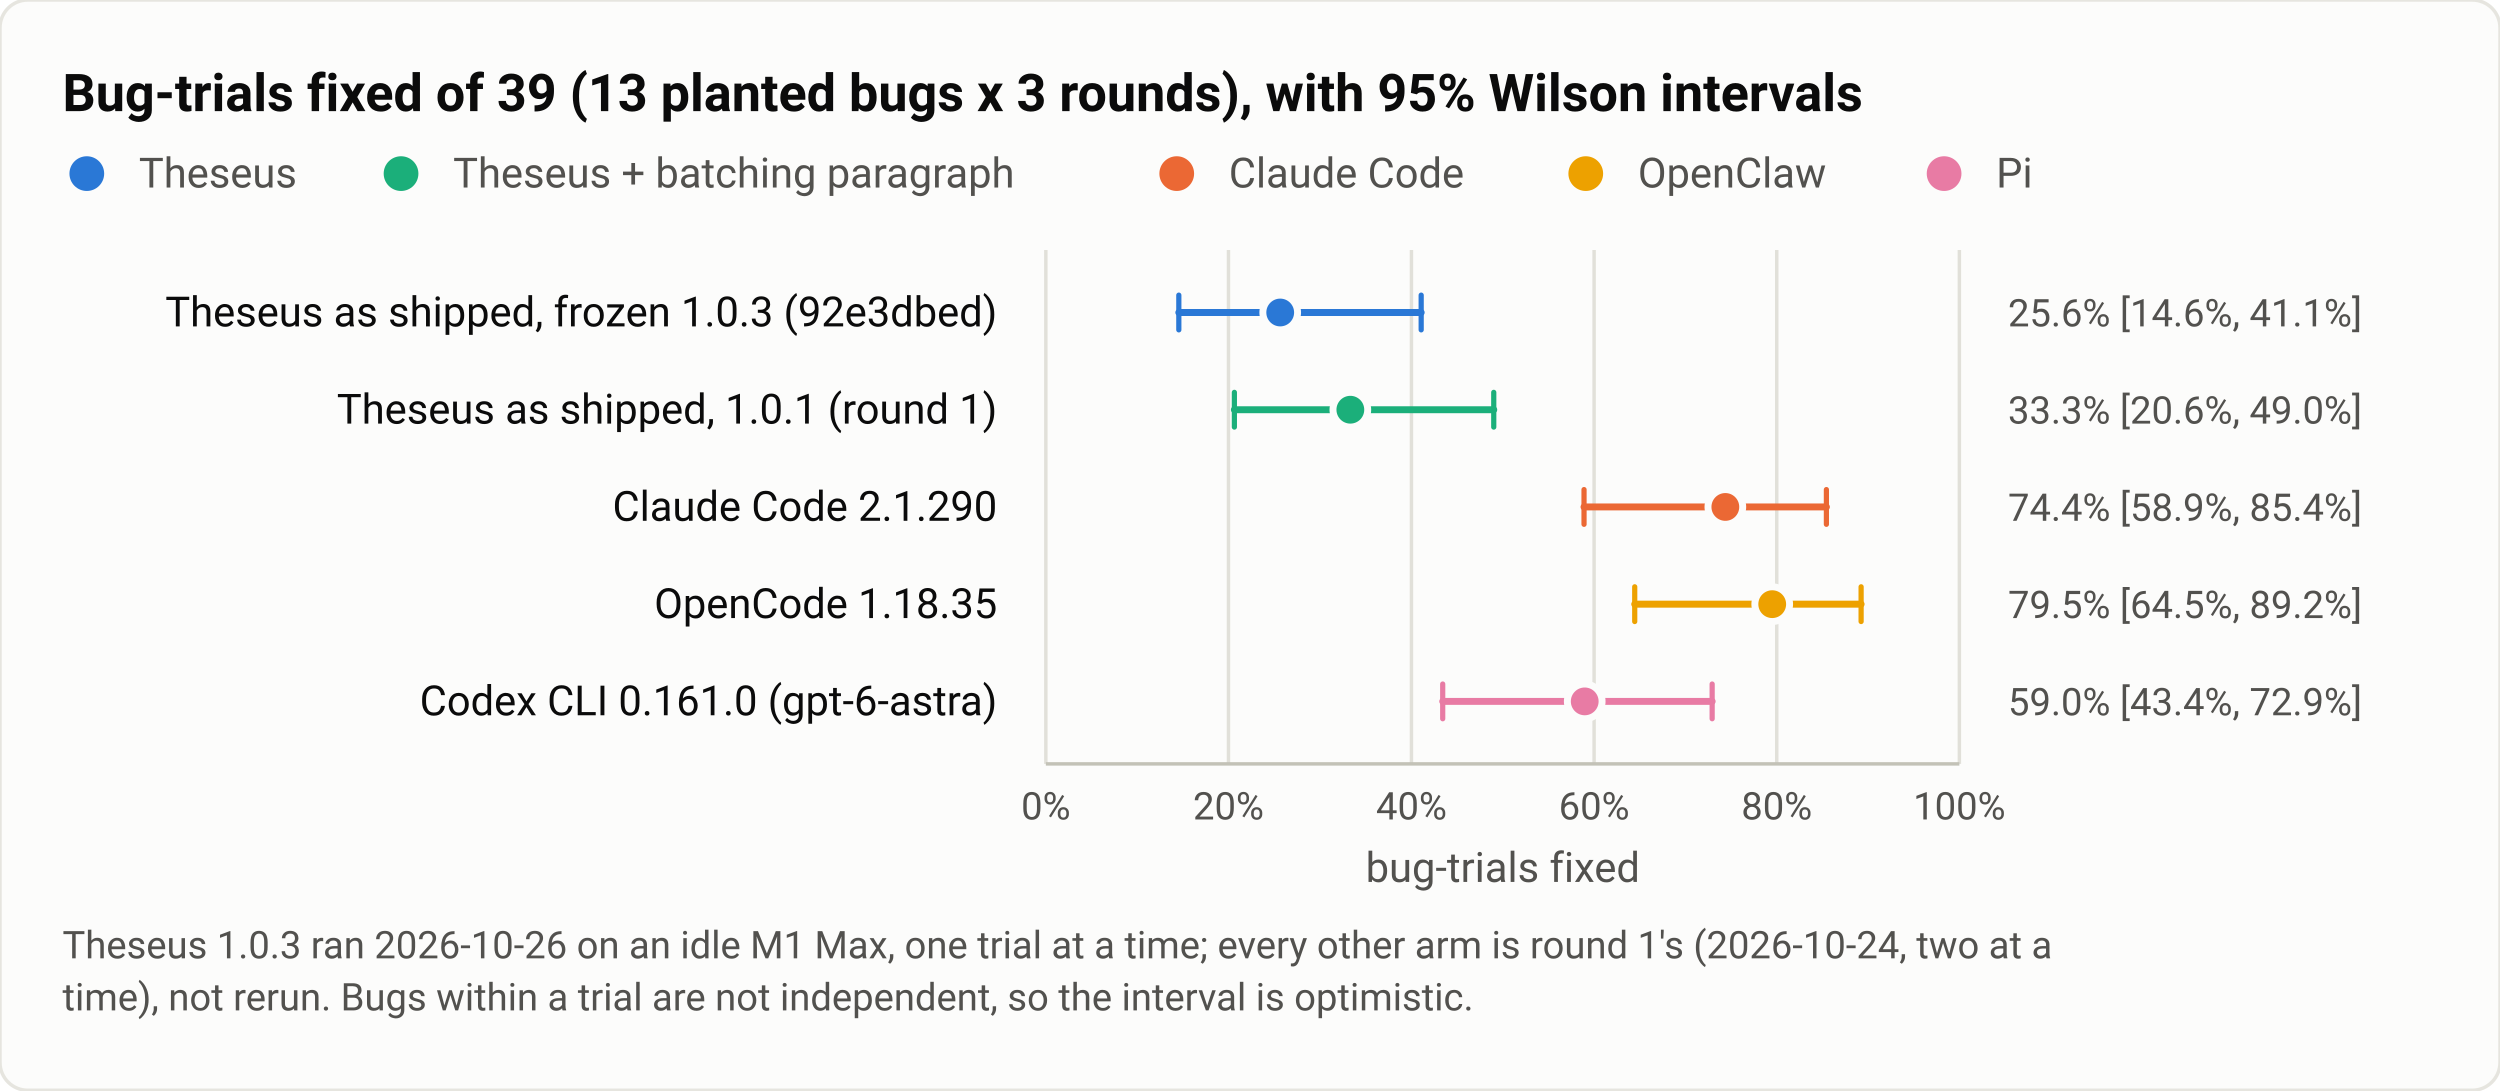
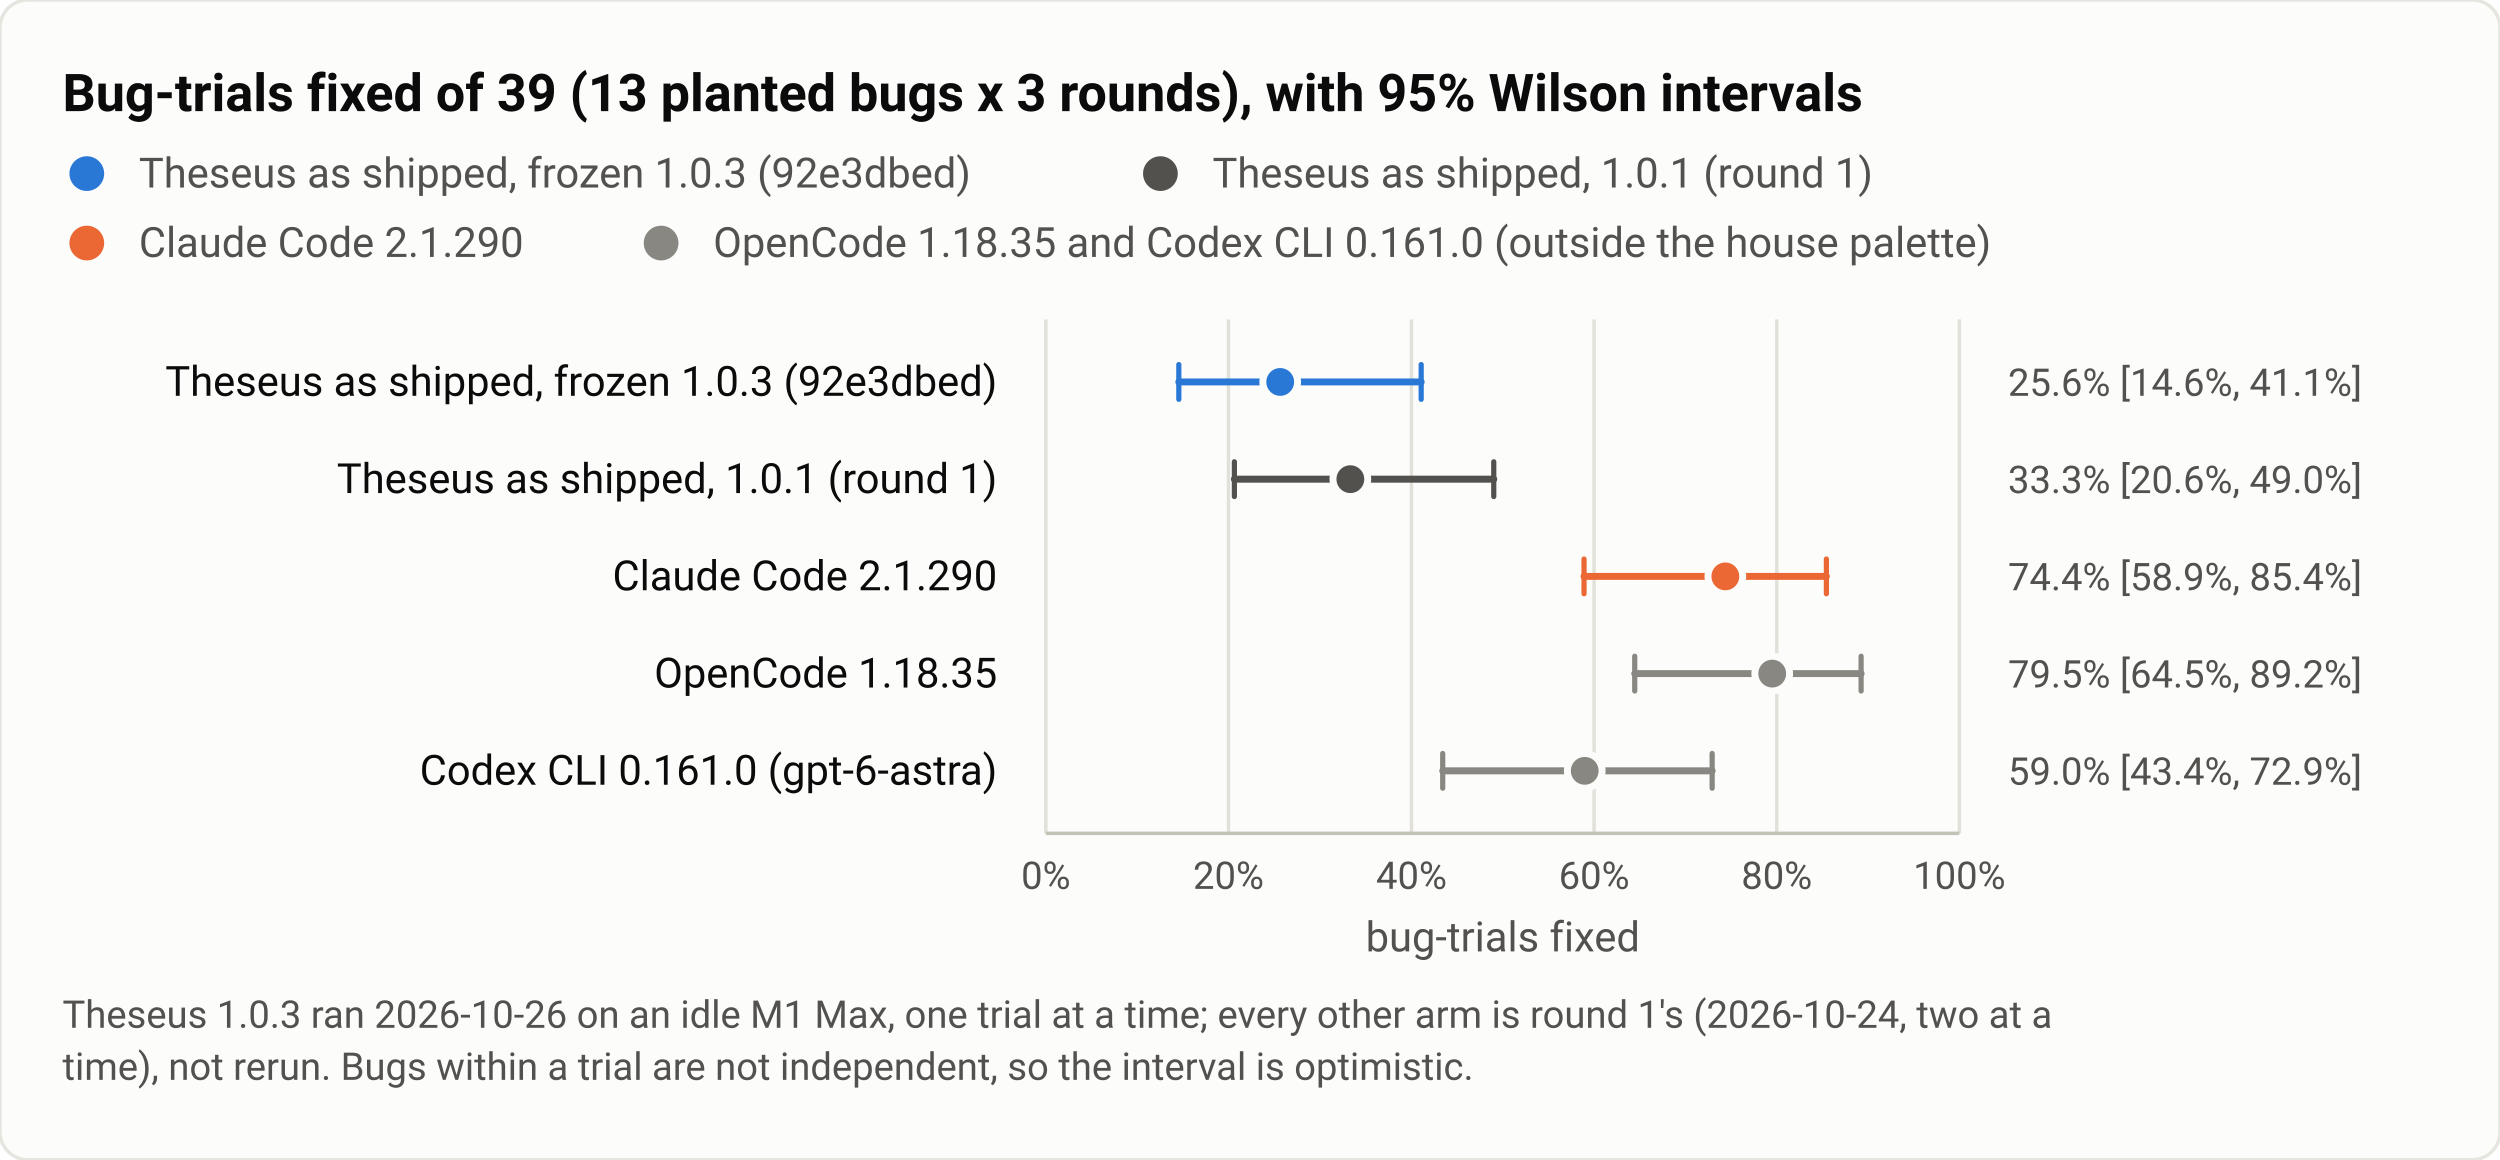
- <svg xmlns="http://www.w3.org/2000/svg" width="720" height="314" viewBox="0 0 720 314" role="img" aria-labelledby="t-bugs-by-arm t-bugs-by-arm-d" font-family="system-ui, -apple-system, 'Segoe UI', Roboto, Helvetica, Arial, sans-serif">
-   <rect width="720" height="314" rx="8" fill="#fcfcfb" stroke="#e6e5df" />
+ <svg xmlns="http://www.w3.org/2000/svg" width="720" height="334" viewBox="0 0 720 334" role="img" aria-labelledby="t-bugs-by-arm t-bugs-by-arm-d" font-family="system-ui, -apple-system, 'Segoe UI', Roboto, Helvetica, Arial, sans-serif">
+   <rect width="720" height="334" rx="8" fill="#fcfcfb" stroke="#e6e5df" />
  <text x="18.0" y="32.0" font-size="15" fill="#0b0b0b" font-weight="600">Bug-trials fixed of 39 (13 planted bugs x 3 rounds), with 95% Wilson intervals</text>
  <circle cx="25.0" cy="50.0" r="5" fill="#2a78d6" />
-   <text x="40.0" y="54.0" font-size="12" fill="#52514e">Theseus</text>
-   <circle cx="115.5" cy="50.0" r="5" fill="#1baf7a" />
-   <text x="130.5" y="54.0" font-size="12" fill="#52514e">Theseus + batching paragraph</text>
-   <circle cx="338.9" cy="50.0" r="5" fill="#eb6834" />
-   <text x="353.9" y="54.0" font-size="12" fill="#52514e">Claude Code</text>
-   <circle cx="456.7" cy="50.0" r="5" fill="#eda100" />
-   <text x="471.7" y="54.0" font-size="12" fill="#52514e">OpenClaw</text>
-   <circle cx="559.9" cy="50.0" r="5" fill="#e87ba4" />
-   <text x="574.9" y="54.0" font-size="12" fill="#52514e">Pi</text>
-   <line x1="301.2" y1="72.0" x2="301.2" y2="220.0" stroke="#e1e0d9" stroke-width="1" />
-   <line x1="353.8" y1="72.0" x2="353.8" y2="220.0" stroke="#e1e0d9" stroke-width="1" />
-   <line x1="406.5" y1="72.0" x2="406.5" y2="220.0" stroke="#e1e0d9" stroke-width="1" />
-   <line x1="459.1" y1="72.0" x2="459.1" y2="220.0" stroke="#e1e0d9" stroke-width="1" />
-   <line x1="511.7" y1="72.0" x2="511.7" y2="220.0" stroke="#e1e0d9" stroke-width="1" />
-   <line x1="564.3" y1="72.0" x2="564.3" y2="220.0" stroke="#e1e0d9" stroke-width="1" />
-   <text x="287.2" y="94.0" font-size="12" fill="#0b0b0b" text-anchor="end">Theseus as shipped, frozen 1.0.3 (92e3dbed)</text>
+   <text x="40.0" y="54.0" font-size="12" fill="#52514e">Theseus as shipped, frozen 1.0.3 (92e3dbed)</text>
+   <circle cx="334.2" cy="50.0" r="5" fill="#52514e" />
+   <text x="349.2" y="54.0" font-size="12" fill="#52514e">Theseus as shipped, 1.0.1 (round 1)</text>
+   <circle cx="25.0" cy="70.0" r="5" fill="#eb6834" />
+   <text x="40.0" y="74.0" font-size="12" fill="#52514e">Claude Code 2.1.290</text>
+   <circle cx="190.4" cy="70.0" r="5" fill="#898781" />
+   <text x="205.4" y="74.0" font-size="12" fill="#52514e">OpenCode 1.18.35 and Codex CLI 0.161.0 (outside the house palette)</text>
+   <line x1="301.2" y1="92.0" x2="301.2" y2="240.0" stroke="#e1e0d9" stroke-width="1" />
+   <line x1="353.8" y1="92.0" x2="353.8" y2="240.0" stroke="#e1e0d9" stroke-width="1" />
+   <line x1="406.5" y1="92.0" x2="406.5" y2="240.0" stroke="#e1e0d9" stroke-width="1" />
+   <line x1="459.1" y1="92.0" x2="459.1" y2="240.0" stroke="#e1e0d9" stroke-width="1" />
+   <line x1="511.7" y1="92.0" x2="511.7" y2="240.0" stroke="#e1e0d9" stroke-width="1" />
+   <line x1="564.3" y1="92.0" x2="564.3" y2="240.0" stroke="#e1e0d9" stroke-width="1" />
+   <text x="287.2" y="114.0" font-size="12" fill="#0b0b0b" text-anchor="end">Theseus as shipped, frozen 1.0.3 (92e3dbed)</text>
  <g>
-     <line x1="339.5" y1="90.0" x2="409.3" y2="90.0" stroke="#2a78d6" stroke-width="2" stroke-linecap="round" />
-     <line x1="339.5" y1="85.0" x2="339.5" y2="95.0" stroke="#2a78d6" stroke-width="1.5" stroke-linecap="round" />
-     <line x1="409.3" y1="85.0" x2="409.3" y2="95.0" stroke="#2a78d6" stroke-width="1.5" stroke-linecap="round" />
-     <circle cx="368.7" cy="90.0" r="12" fill="transparent" />
-     <circle cx="368.7" cy="90.0" r="5" fill="#2a78d6" stroke="#fcfcfb" stroke-width="2" />
+     <line x1="339.5" y1="110.0" x2="409.3" y2="110.0" stroke="#2a78d6" stroke-width="2" stroke-linecap="round" />
+     <line x1="339.5" y1="105.0" x2="339.5" y2="115.0" stroke="#2a78d6" stroke-width="1.5" stroke-linecap="round" />
+     <line x1="409.3" y1="105.0" x2="409.3" y2="115.0" stroke="#2a78d6" stroke-width="1.5" stroke-linecap="round" />
+     <circle cx="368.7" cy="110.0" r="12" fill="transparent" />
+     <circle cx="368.7" cy="110.0" r="5" fill="#2a78d6" stroke="#fcfcfb" stroke-width="2" />
  </g>
-   <text x="578.3" y="94.0" font-size="11" fill="#52514e" style="font-variant-numeric: tabular-nums">25.6%  [14.6%, 41.1%]</text>
-   <text x="287.2" y="122.0" font-size="12" fill="#0b0b0b" text-anchor="end">Theseus as shipped, 1.0.1 (round 1)</text>
+   <text x="578.3" y="114.0" font-size="11" fill="#52514e" style="font-variant-numeric: tabular-nums">25.6%  [14.6%, 41.1%]</text>
+   <text x="287.2" y="142.0" font-size="12" fill="#0b0b0b" text-anchor="end">Theseus as shipped, 1.0.1 (round 1)</text>
  <g>
-     <line x1="355.5" y1="118.0" x2="430.2" y2="118.0" stroke="#1baf7a" stroke-width="2" stroke-linecap="round" />
-     <line x1="355.5" y1="113.0" x2="355.5" y2="123.0" stroke="#1baf7a" stroke-width="1.5" stroke-linecap="round" />
-     <line x1="430.2" y1="113.0" x2="430.2" y2="123.0" stroke="#1baf7a" stroke-width="1.5" stroke-linecap="round" />
-     <circle cx="388.9" cy="118.0" r="12" fill="transparent" />
-     <circle cx="388.9" cy="118.0" r="5" fill="#1baf7a" stroke="#fcfcfb" stroke-width="2" />
+     <line x1="355.5" y1="138.0" x2="430.2" y2="138.0" stroke="#52514e" stroke-width="2" stroke-linecap="round" />
+     <line x1="355.5" y1="133.0" x2="355.5" y2="143.0" stroke="#52514e" stroke-width="1.5" stroke-linecap="round" />
+     <line x1="430.2" y1="133.0" x2="430.2" y2="143.0" stroke="#52514e" stroke-width="1.5" stroke-linecap="round" />
+     <circle cx="388.9" cy="138.0" r="12" fill="transparent" />
+     <circle cx="388.9" cy="138.0" r="5" fill="#52514e" stroke="#fcfcfb" stroke-width="2" />
  </g>
-   <text x="578.3" y="122.0" font-size="11" fill="#52514e" style="font-variant-numeric: tabular-nums">33.3%  [20.6%, 49.0%]</text>
-   <text x="287.2" y="150.0" font-size="12" fill="#0b0b0b" text-anchor="end">Claude Code 2.1.290</text>
+   <text x="578.3" y="142.0" font-size="11" fill="#52514e" style="font-variant-numeric: tabular-nums">33.3%  [20.6%, 49.0%]</text>
+   <text x="287.2" y="170.0" font-size="12" fill="#0b0b0b" text-anchor="end">Claude Code 2.1.290</text>
  <g>
-     <line x1="456.2" y1="146.0" x2="526.0" y2="146.0" stroke="#eb6834" stroke-width="2" stroke-linecap="round" />
-     <line x1="456.2" y1="141.0" x2="456.2" y2="151.0" stroke="#eb6834" stroke-width="1.5" stroke-linecap="round" />
-     <line x1="526.0" y1="141.0" x2="526.0" y2="151.0" stroke="#eb6834" stroke-width="1.5" stroke-linecap="round" />
-     <circle cx="496.9" cy="146.0" r="12" fill="transparent" />
-     <circle cx="496.9" cy="146.0" r="5" fill="#eb6834" stroke="#fcfcfb" stroke-width="2" />
+     <line x1="456.2" y1="166.0" x2="526.0" y2="166.0" stroke="#eb6834" stroke-width="2" stroke-linecap="round" />
+     <line x1="456.2" y1="161.0" x2="456.2" y2="171.0" stroke="#eb6834" stroke-width="1.5" stroke-linecap="round" />
+     <line x1="526.0" y1="161.0" x2="526.0" y2="171.0" stroke="#eb6834" stroke-width="1.5" stroke-linecap="round" />
+     <circle cx="496.9" cy="166.0" r="12" fill="transparent" />
+     <circle cx="496.9" cy="166.0" r="5" fill="#eb6834" stroke="#fcfcfb" stroke-width="2" />
  </g>
-   <text x="578.3" y="150.0" font-size="11" fill="#52514e" style="font-variant-numeric: tabular-nums">74.4%  [58.9%, 85.4%]</text>
-   <text x="287.2" y="178.0" font-size="12" fill="#0b0b0b" text-anchor="end">OpenCode 1.18.35</text>
+   <text x="578.3" y="170.0" font-size="11" fill="#52514e" style="font-variant-numeric: tabular-nums">74.4%  [58.9%, 85.4%]</text>
+   <text x="287.2" y="198.0" font-size="12" fill="#0b0b0b" text-anchor="end">OpenCode 1.18.35</text>
  <g>
-     <line x1="470.8" y1="174.0" x2="536.0" y2="174.0" stroke="#eda100" stroke-width="2" stroke-linecap="round" />
-     <line x1="470.8" y1="169.0" x2="470.8" y2="179.0" stroke="#eda100" stroke-width="1.5" stroke-linecap="round" />
-     <line x1="536.0" y1="169.0" x2="536.0" y2="179.0" stroke="#eda100" stroke-width="1.5" stroke-linecap="round" />
-     <circle cx="510.4" cy="174.0" r="12" fill="transparent" />
-     <circle cx="510.4" cy="174.0" r="5" fill="#eda100" stroke="#fcfcfb" stroke-width="2" />
+     <line x1="470.8" y1="194.0" x2="536.0" y2="194.0" stroke="#898781" stroke-width="2" stroke-linecap="round" />
+     <line x1="470.8" y1="189.0" x2="470.8" y2="199.0" stroke="#898781" stroke-width="1.5" stroke-linecap="round" />
+     <line x1="536.0" y1="189.0" x2="536.0" y2="199.0" stroke="#898781" stroke-width="1.5" stroke-linecap="round" />
+     <circle cx="510.4" cy="194.0" r="12" fill="transparent" />
+     <circle cx="510.4" cy="194.0" r="5" fill="#898781" stroke="#fcfcfb" stroke-width="2" />
  </g>
-   <text x="578.3" y="178.0" font-size="11" fill="#52514e" style="font-variant-numeric: tabular-nums">79.5%  [64.5%, 89.2%]</text>
-   <text x="287.2" y="206.0" font-size="12" fill="#0b0b0b" text-anchor="end">Codex CLI 0.161.0 (gpt-6-astra)</text>
+   <text x="578.3" y="198.0" font-size="11" fill="#52514e" style="font-variant-numeric: tabular-nums">79.5%  [64.5%, 89.2%]</text>
+   <text x="287.2" y="226.0" font-size="12" fill="#0b0b0b" text-anchor="end">Codex CLI 0.161.0 (gpt-6-astra)</text>
  <g>
-     <line x1="415.5" y1="202.0" x2="493.1" y2="202.0" stroke="#e87ba4" stroke-width="2" stroke-linecap="round" />
-     <line x1="415.5" y1="197.0" x2="415.5" y2="207.0" stroke="#e87ba4" stroke-width="1.5" stroke-linecap="round" />
-     <line x1="493.1" y1="197.0" x2="493.1" y2="207.0" stroke="#e87ba4" stroke-width="1.5" stroke-linecap="round" />
-     <circle cx="456.4" cy="202.0" r="12" fill="transparent" />
-     <circle cx="456.4" cy="202.0" r="5" fill="#e87ba4" stroke="#fcfcfb" stroke-width="2" />
+     <line x1="415.5" y1="222.0" x2="493.1" y2="222.0" stroke="#898781" stroke-width="2" stroke-linecap="round" />
+     <line x1="415.5" y1="217.0" x2="415.5" y2="227.0" stroke="#898781" stroke-width="1.5" stroke-linecap="round" />
+     <line x1="493.1" y1="217.0" x2="493.1" y2="227.0" stroke="#898781" stroke-width="1.5" stroke-linecap="round" />
+     <circle cx="456.4" cy="222.0" r="12" fill="transparent" />
+     <circle cx="456.4" cy="222.0" r="5" fill="#898781" stroke="#fcfcfb" stroke-width="2" />
  </g>
-   <text x="578.3" y="206.0" font-size="11" fill="#52514e" style="font-variant-numeric: tabular-nums">59.0%  [43.4%, 72.9%]</text>
-   <line x1="301.2" y1="220.0" x2="564.3" y2="220.0" stroke="#c3c2b7" stroke-width="1" />
-   <text x="301.2" y="236.0" font-size="11" fill="#52514e" text-anchor="middle" style="font-variant-numeric: tabular-nums">0%</text>
-   <text x="353.8" y="236.0" font-size="11" fill="#52514e" text-anchor="middle" style="font-variant-numeric: tabular-nums">20%</text>
-   <text x="406.5" y="236.0" font-size="11" fill="#52514e" text-anchor="middle" style="font-variant-numeric: tabular-nums">40%</text>
-   <text x="459.1" y="236.0" font-size="11" fill="#52514e" text-anchor="middle" style="font-variant-numeric: tabular-nums">60%</text>
-   <text x="511.7" y="236.0" font-size="11" fill="#52514e" text-anchor="middle" style="font-variant-numeric: tabular-nums">80%</text>
-   <text x="564.3" y="236.0" font-size="11" fill="#52514e" text-anchor="middle" style="font-variant-numeric: tabular-nums">100%</text>
-   <text x="432.8" y="254.0" font-size="12" fill="#52514e" text-anchor="middle">bug-trials fixed</text>
-   <text x="18.0" y="276.0" font-size="11" fill="#52514e">Theseus 1.0.3 ran 2026-10-26 on an idle M1 Max, one trial at a time; every other arm is round 1's (2026-10-24, two at a</text>
-   <text x="18.0" y="291.0" font-size="11" fill="#52514e">time), not rerun. Bugs within a trial are not independent, so the interval is optimistic.</text>
+   <text x="578.3" y="226.0" font-size="11" fill="#52514e" style="font-variant-numeric: tabular-nums">59.0%  [43.4%, 72.9%]</text>
+   <line x1="301.2" y1="240.0" x2="564.3" y2="240.0" stroke="#c3c2b7" stroke-width="1" />
+   <text x="301.2" y="256.0" font-size="11" fill="#52514e" text-anchor="middle" style="font-variant-numeric: tabular-nums">0%</text>
+   <text x="353.8" y="256.0" font-size="11" fill="#52514e" text-anchor="middle" style="font-variant-numeric: tabular-nums">20%</text>
+   <text x="406.5" y="256.0" font-size="11" fill="#52514e" text-anchor="middle" style="font-variant-numeric: tabular-nums">40%</text>
+   <text x="459.1" y="256.0" font-size="11" fill="#52514e" text-anchor="middle" style="font-variant-numeric: tabular-nums">60%</text>
+   <text x="511.7" y="256.0" font-size="11" fill="#52514e" text-anchor="middle" style="font-variant-numeric: tabular-nums">80%</text>
+   <text x="564.3" y="256.0" font-size="11" fill="#52514e" text-anchor="middle" style="font-variant-numeric: tabular-nums">100%</text>
+   <text x="432.8" y="274.0" font-size="12" fill="#52514e" text-anchor="middle">bug-trials fixed</text>
+   <text x="18.0" y="296.0" font-size="11" fill="#52514e">Theseus 1.0.3 ran 2026-10-26 on an idle M1 Max, one trial at a time; every other arm is round 1's (2026-10-24, two at a</text>
+   <text x="18.0" y="311.0" font-size="11" fill="#52514e">time), not rerun. Bugs within a trial are not independent, so the interval is optimistic.</text>
</svg>
